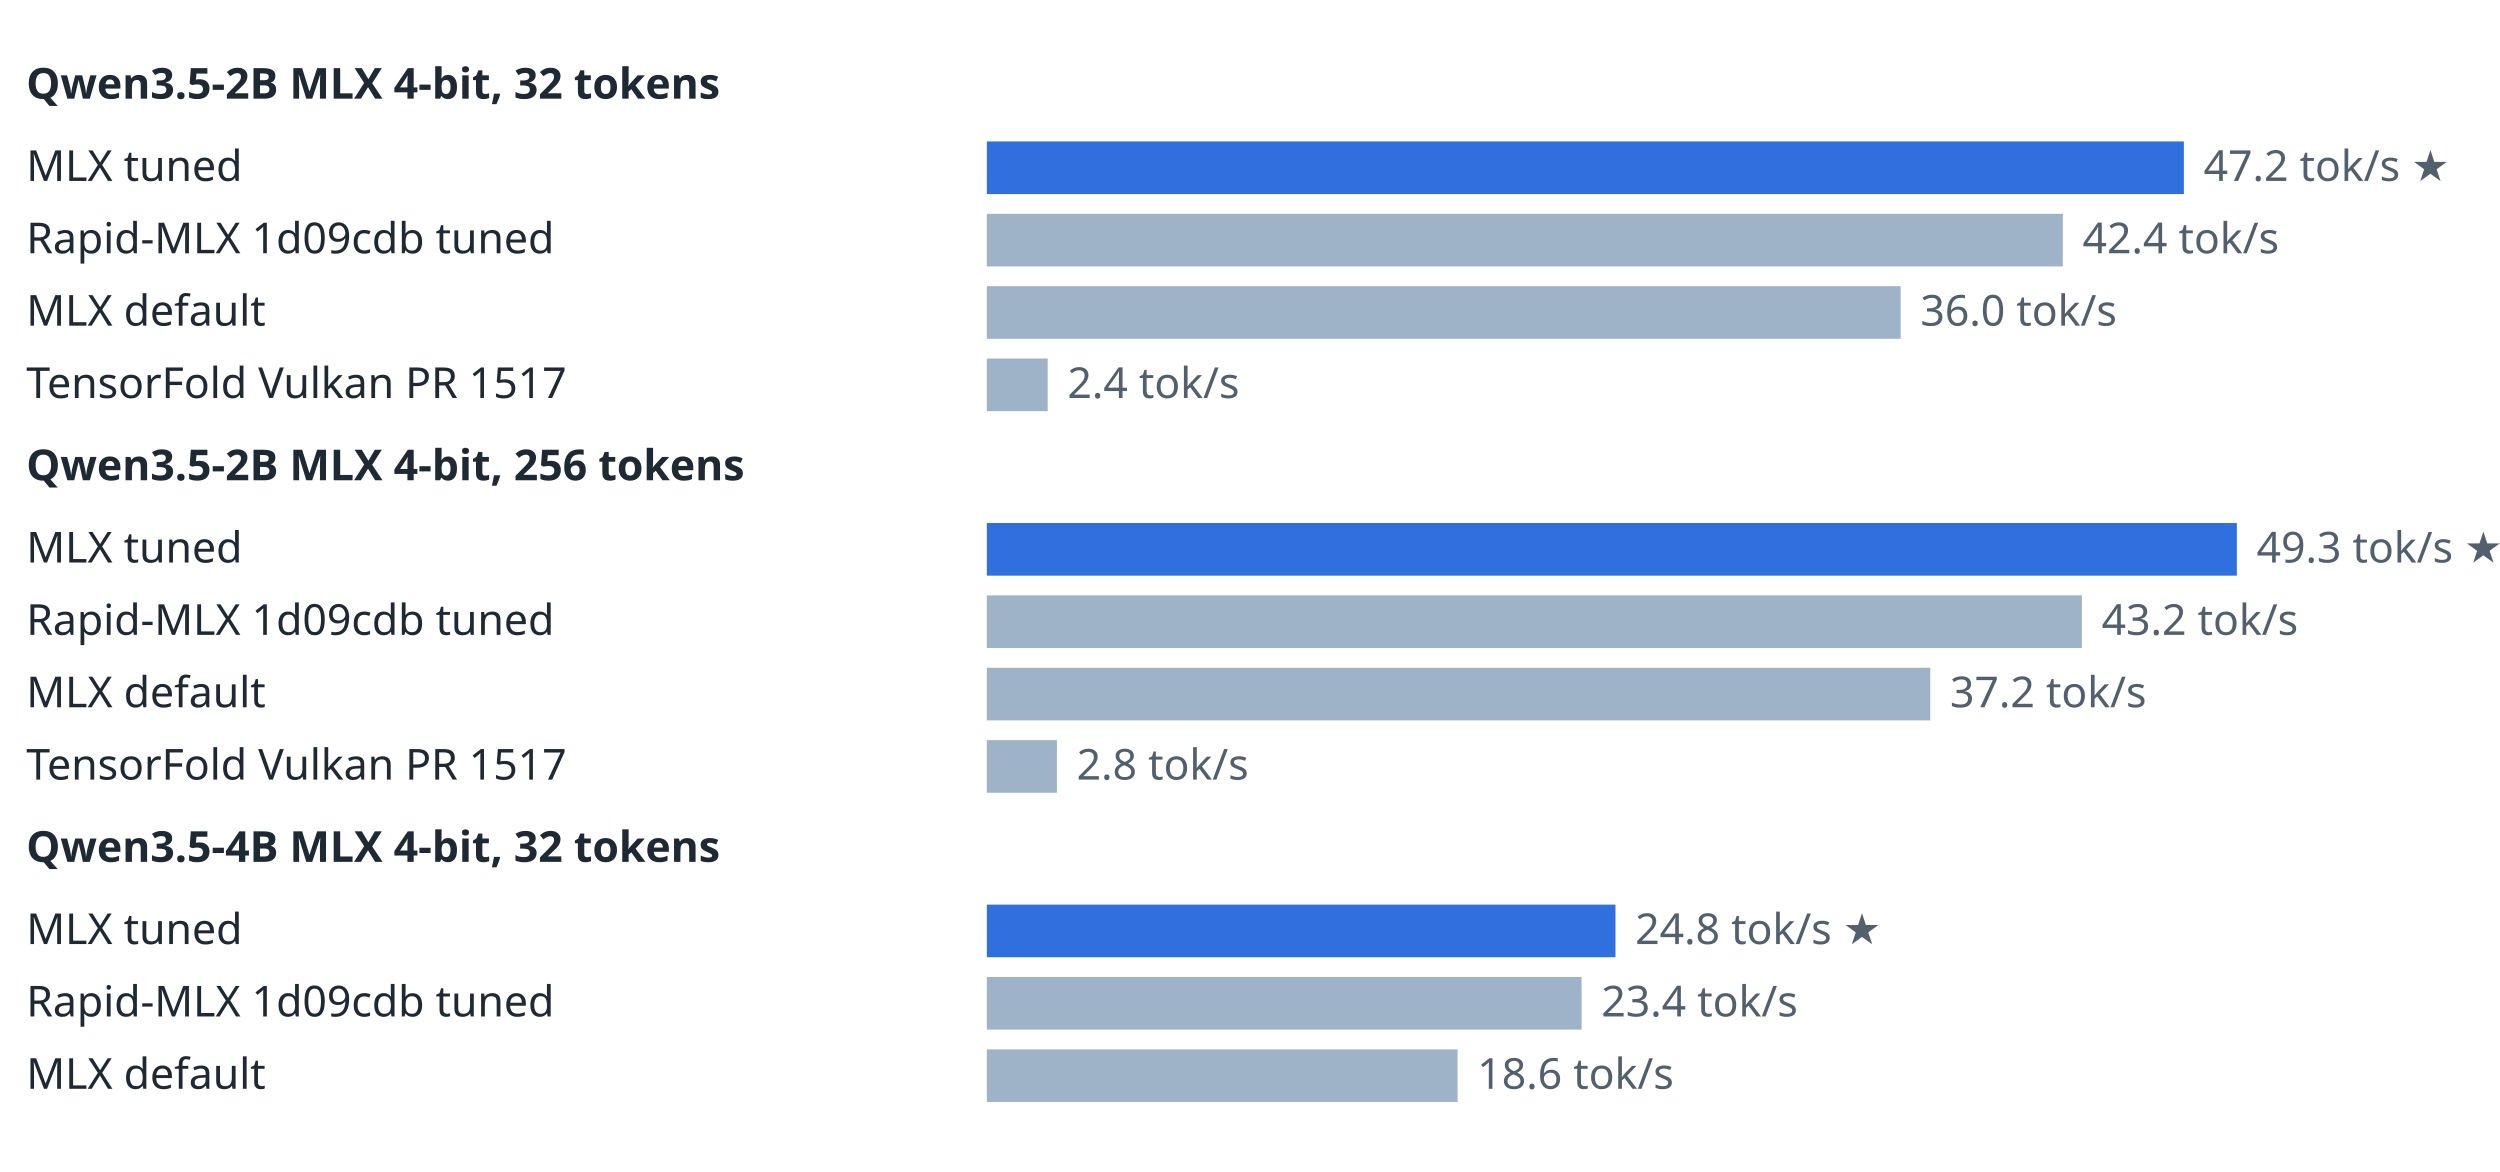
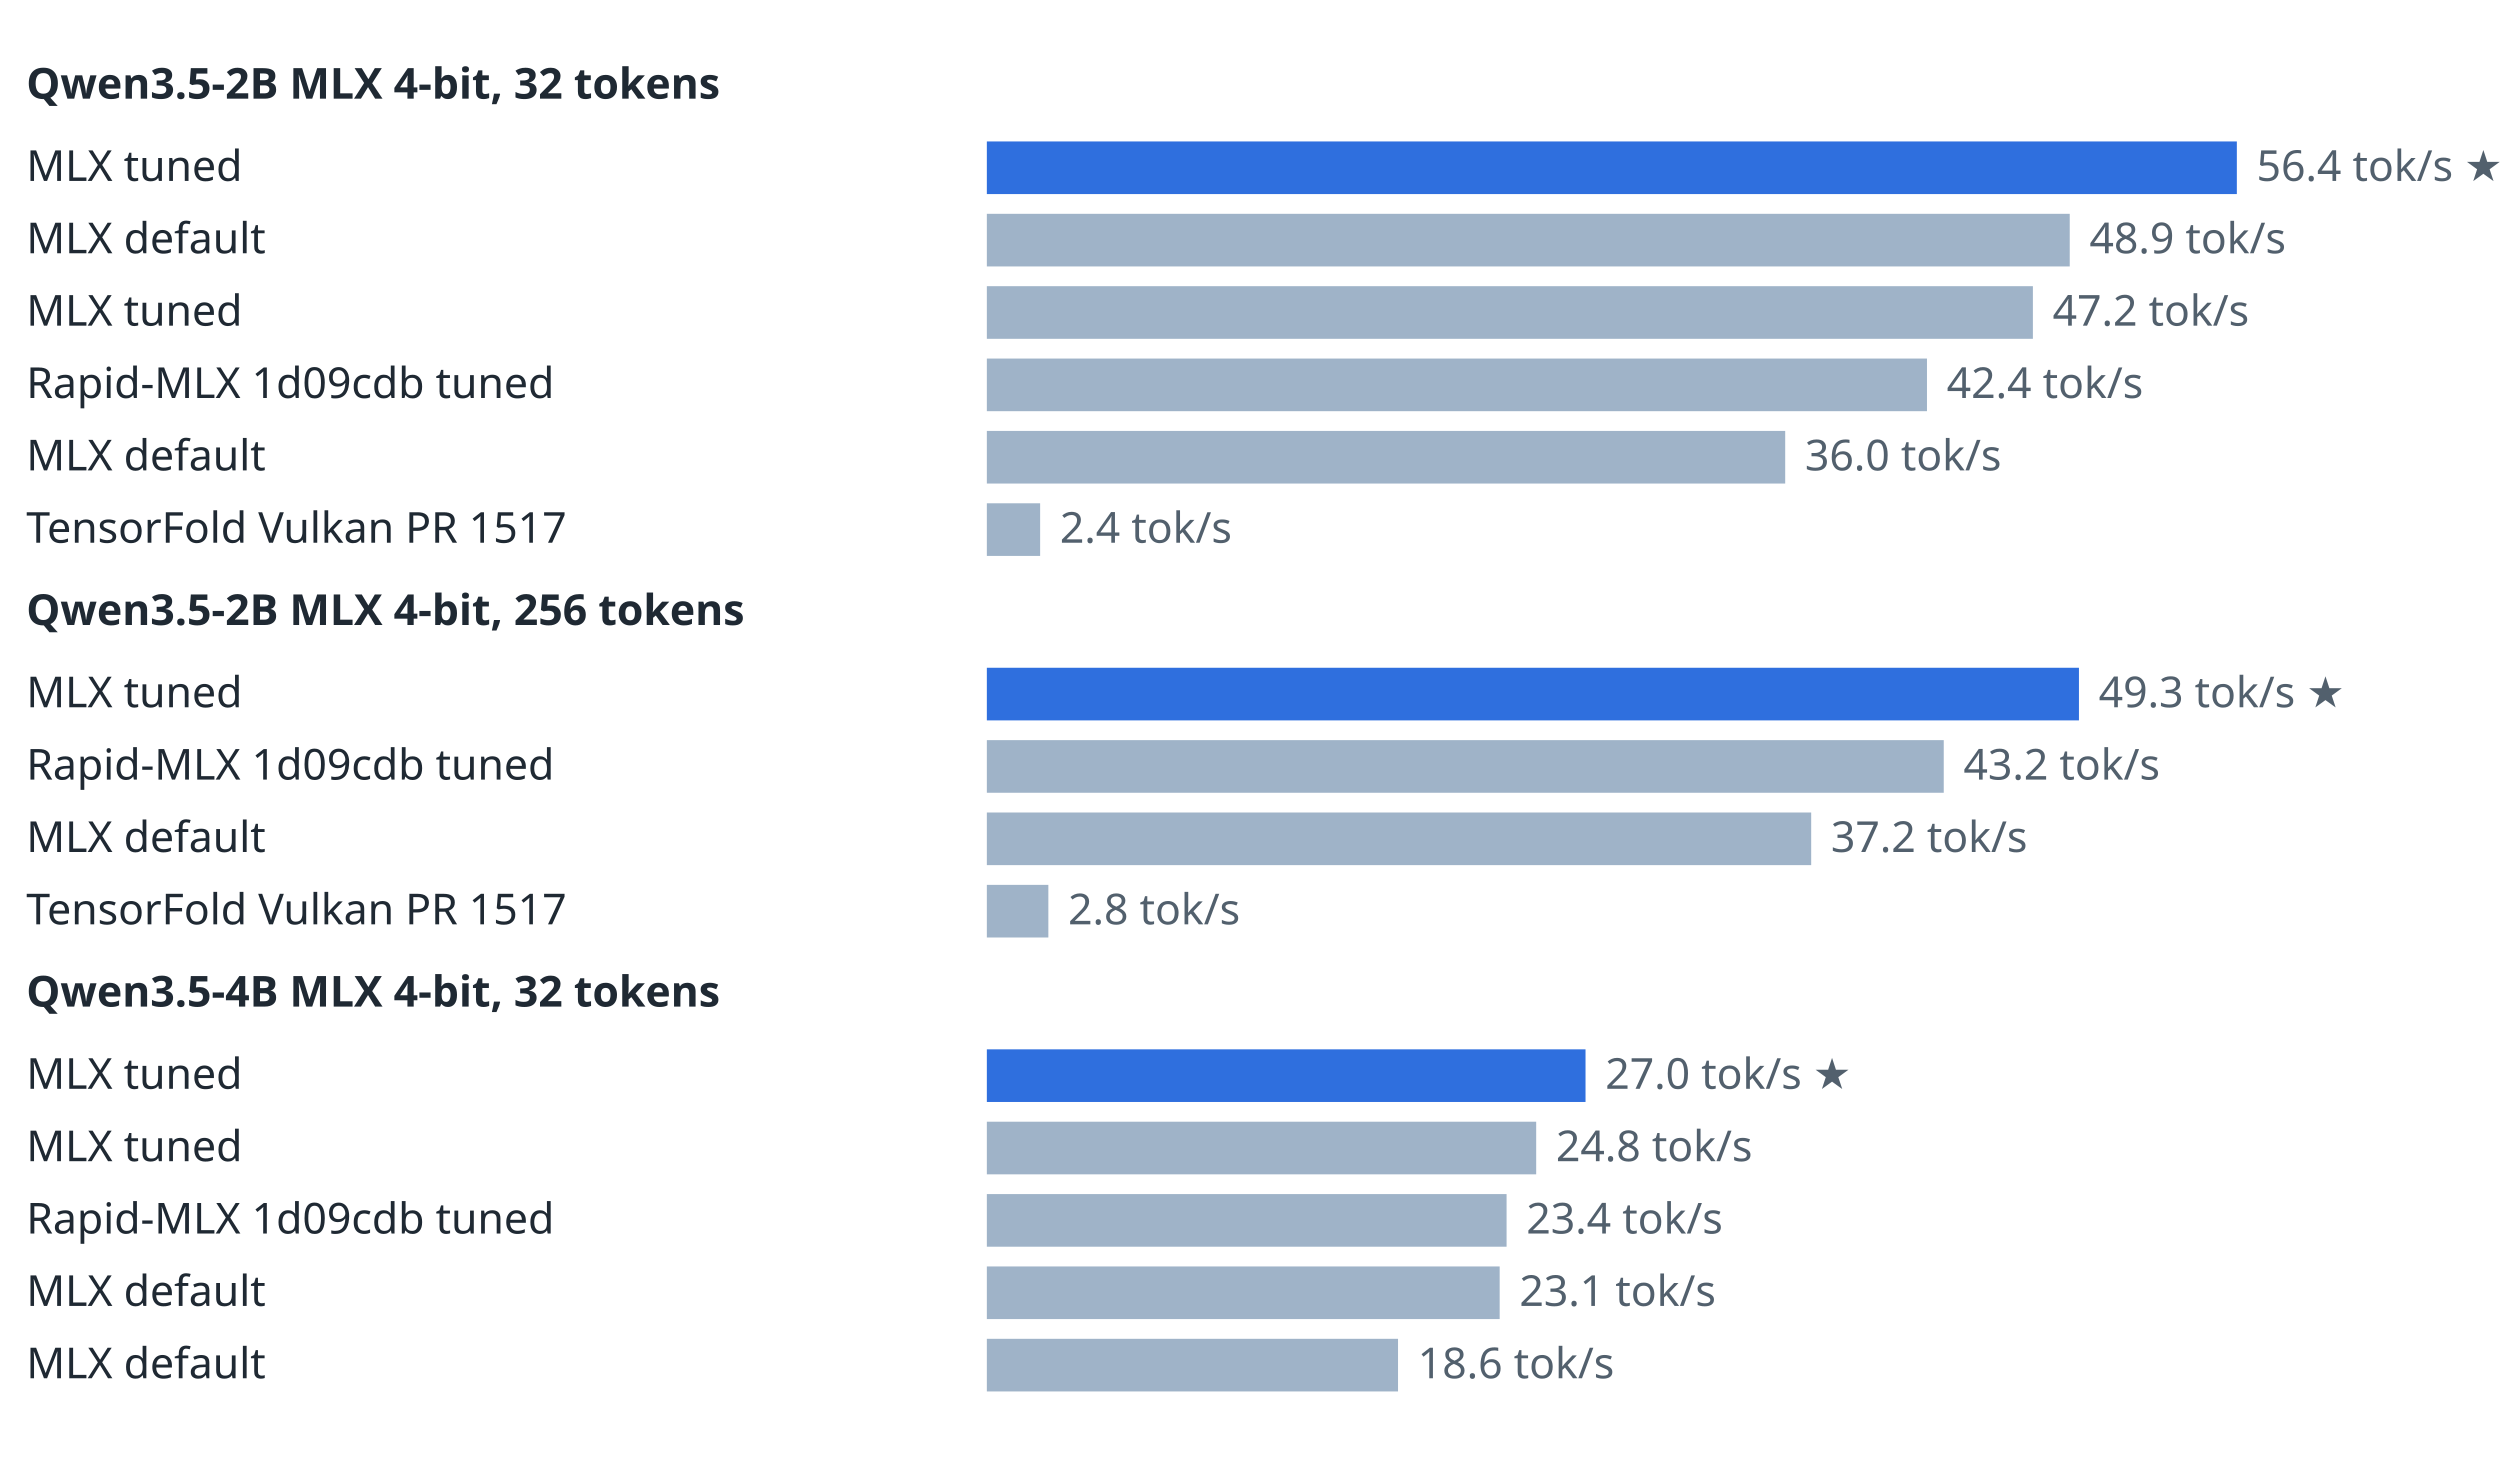
- <svg xmlns="http://www.w3.org/2000/svg" width="760" height="356" viewBox="0 0 760 356">
+ <svg xmlns="http://www.w3.org/2000/svg" width="760" height="444" viewBox="0 0 760 444">
  <style>text{font:13px sans-serif;fill:#1f2933}.h{font-weight:600}.v{fill:#52606d}.bar{fill:#9fb3c8}.best{fill:#2f6fde}@media (prefers-color-scheme:dark){text{fill:#e4e7eb}.v{fill:#cbd2d9}.bar{fill:#52606d}.best{fill:#5b9bf8}}</style>
  <text x="8" y="30" class="h">Qwen3.5-2B MLX 4-bit, 32 tokens</text>
  <text x="8" y="55" class="l">MLX tuned</text>
-   <rect x="300" y="43" width="363.9" height="16" class="best" />
-   <text x="669.9" y="55" class="v">47.2 tok/s ★</text>
-   <text x="8" y="77" class="l">Rapid-MLX 1d09cdb tuned</text>
-   <rect x="300" y="65" width="327.1" height="16" class="bar" />
-   <text x="633.1" y="77" class="v">42.4 tok/s</text>
-   <text x="8" y="99" class="l">MLX default</text>
-   <rect x="300" y="87" width="277.8" height="16" class="bar" />
-   <text x="583.8" y="99" class="v">36.0 tok/s</text>
-   <text x="8" y="121" class="l">TensorFold Vulkan PR 1517</text>
-   <rect x="300" y="109" width="18.5" height="16" class="bar" />
-   <text x="324.5" y="121" class="v">2.4 tok/s</text>
-   <text x="8" y="146" class="h">Qwen3.5-2B MLX 4-bit, 256 tokens</text>
-   <text x="8" y="171" class="l">MLX tuned</text>
-   <rect x="300" y="159" width="380.0" height="16" class="best" />
-   <text x="686.0" y="171" class="v">49.3 tok/s ★</text>
-   <text x="8" y="193" class="l">Rapid-MLX 1d09cdb tuned</text>
-   <rect x="300" y="181" width="332.9" height="16" class="bar" />
-   <text x="638.9" y="193" class="v">43.2 tok/s</text>
-   <text x="8" y="215" class="l">MLX default</text>
-   <rect x="300" y="203" width="286.8" height="16" class="bar" />
-   <text x="592.8" y="215" class="v">37.2 tok/s</text>
-   <text x="8" y="237" class="l">TensorFold Vulkan PR 1517</text>
-   <rect x="300" y="225" width="21.3" height="16" class="bar" />
-   <text x="327.3" y="237" class="v">2.8 tok/s</text>
-   <text x="8" y="262" class="h">Qwen3.5-4B MLX 4-bit, 32 tokens</text>
-   <text x="8" y="287" class="l">MLX tuned</text>
-   <rect x="300" y="275" width="191.1" height="16" class="best" />
-   <text x="497.1" y="287" class="v">24.8 tok/s ★</text>
-   <text x="8" y="309" class="l">Rapid-MLX 1d09cdb tuned</text>
-   <rect x="300" y="297" width="180.8" height="16" class="bar" />
-   <text x="486.8" y="309" class="v">23.4 tok/s</text>
-   <text x="8" y="331" class="l">MLX default</text>
-   <rect x="300" y="319" width="143.1" height="16" class="bar" />
-   <text x="449.1" y="331" class="v">18.6 tok/s</text>
+   <rect x="300" y="43" width="380.0" height="16" class="best" />
+   <text x="686.0" y="55" class="v">56.4 tok/s ★</text>
+   <text x="8" y="77" class="l">MLX default</text>
+   <rect x="300" y="65" width="329.2" height="16" class="bar" />
+   <text x="635.2" y="77" class="v">48.9 tok/s</text>
+   <text x="8" y="99" class="l">MLX tuned</text>
+   <rect x="300" y="87" width="318.0" height="16" class="bar" />
+   <text x="624.0" y="99" class="v">47.2 tok/s</text>
+   <text x="8" y="121" class="l">Rapid-MLX 1d09cdb tuned</text>
+   <rect x="300" y="109" width="285.8" height="16" class="bar" />
+   <text x="591.8" y="121" class="v">42.4 tok/s</text>
+   <text x="8" y="143" class="l">MLX default</text>
+   <rect x="300" y="131" width="242.7" height="16" class="bar" />
+   <text x="548.7" y="143" class="v">36.0 tok/s</text>
+   <text x="8" y="165" class="l">TensorFold Vulkan PR 1517</text>
+   <rect x="300" y="153" width="16.2" height="16" class="bar" />
+   <text x="322.2" y="165" class="v">2.4 tok/s</text>
+   <text x="8" y="190" class="h">Qwen3.5-2B MLX 4-bit, 256 tokens</text>
+   <text x="8" y="215" class="l">MLX tuned</text>
+   <rect x="300" y="203" width="332.0" height="16" class="best" />
+   <text x="638.0" y="215" class="v">49.3 tok/s ★</text>
+   <text x="8" y="237" class="l">Rapid-MLX 1d09cdb tuned</text>
+   <rect x="300" y="225" width="290.9" height="16" class="bar" />
+   <text x="596.9" y="237" class="v">43.2 tok/s</text>
+   <text x="8" y="259" class="l">MLX default</text>
+   <rect x="300" y="247" width="250.6" height="16" class="bar" />
+   <text x="556.6" y="259" class="v">37.2 tok/s</text>
+   <text x="8" y="281" class="l">TensorFold Vulkan PR 1517</text>
+   <rect x="300" y="269" width="18.7" height="16" class="bar" />
+   <text x="324.7" y="281" class="v">2.8 tok/s</text>
+   <text x="8" y="306" class="h">Qwen3.5-4B MLX 4-bit, 32 tokens</text>
+   <text x="8" y="331" class="l">MLX tuned</text>
+   <rect x="300" y="319" width="182.0" height="16" class="best" />
+   <text x="488.0" y="331" class="v">27.0 tok/s ★</text>
+   <text x="8" y="353" class="l">MLX tuned</text>
+   <rect x="300" y="341" width="167.0" height="16" class="bar" />
+   <text x="473.0" y="353" class="v">24.8 tok/s</text>
+   <text x="8" y="375" class="l">Rapid-MLX 1d09cdb tuned</text>
+   <rect x="300" y="363" width="158.0" height="16" class="bar" />
+   <text x="464.0" y="375" class="v">23.4 tok/s</text>
+   <text x="8" y="397" class="l">MLX default</text>
+   <rect x="300" y="385" width="155.9" height="16" class="bar" />
+   <text x="461.9" y="397" class="v">23.1 tok/s</text>
+   <text x="8" y="419" class="l">MLX default</text>
+   <rect x="300" y="407" width="125.0" height="16" class="bar" />
+   <text x="431.0" y="419" class="v">18.6 tok/s</text>
</svg>
